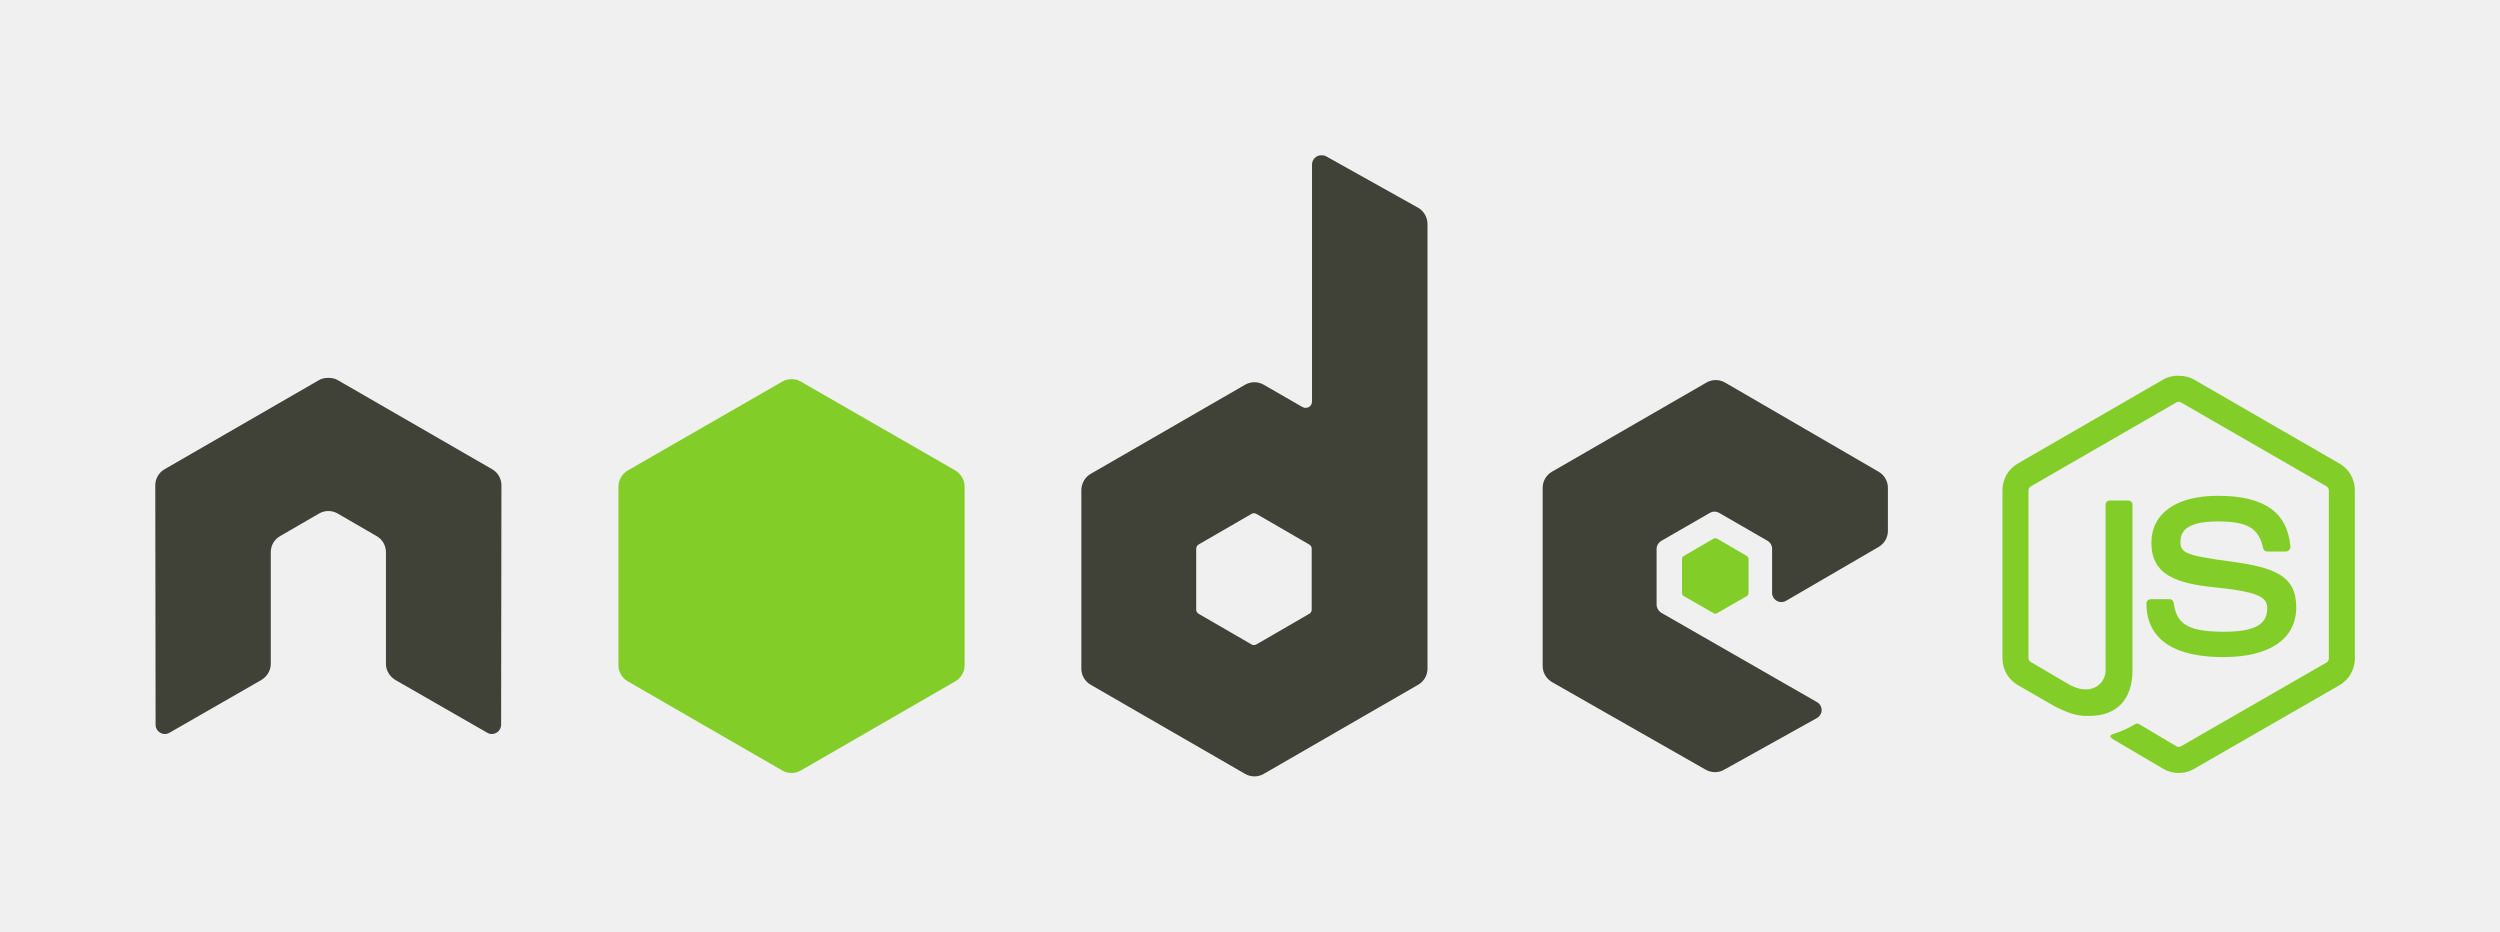
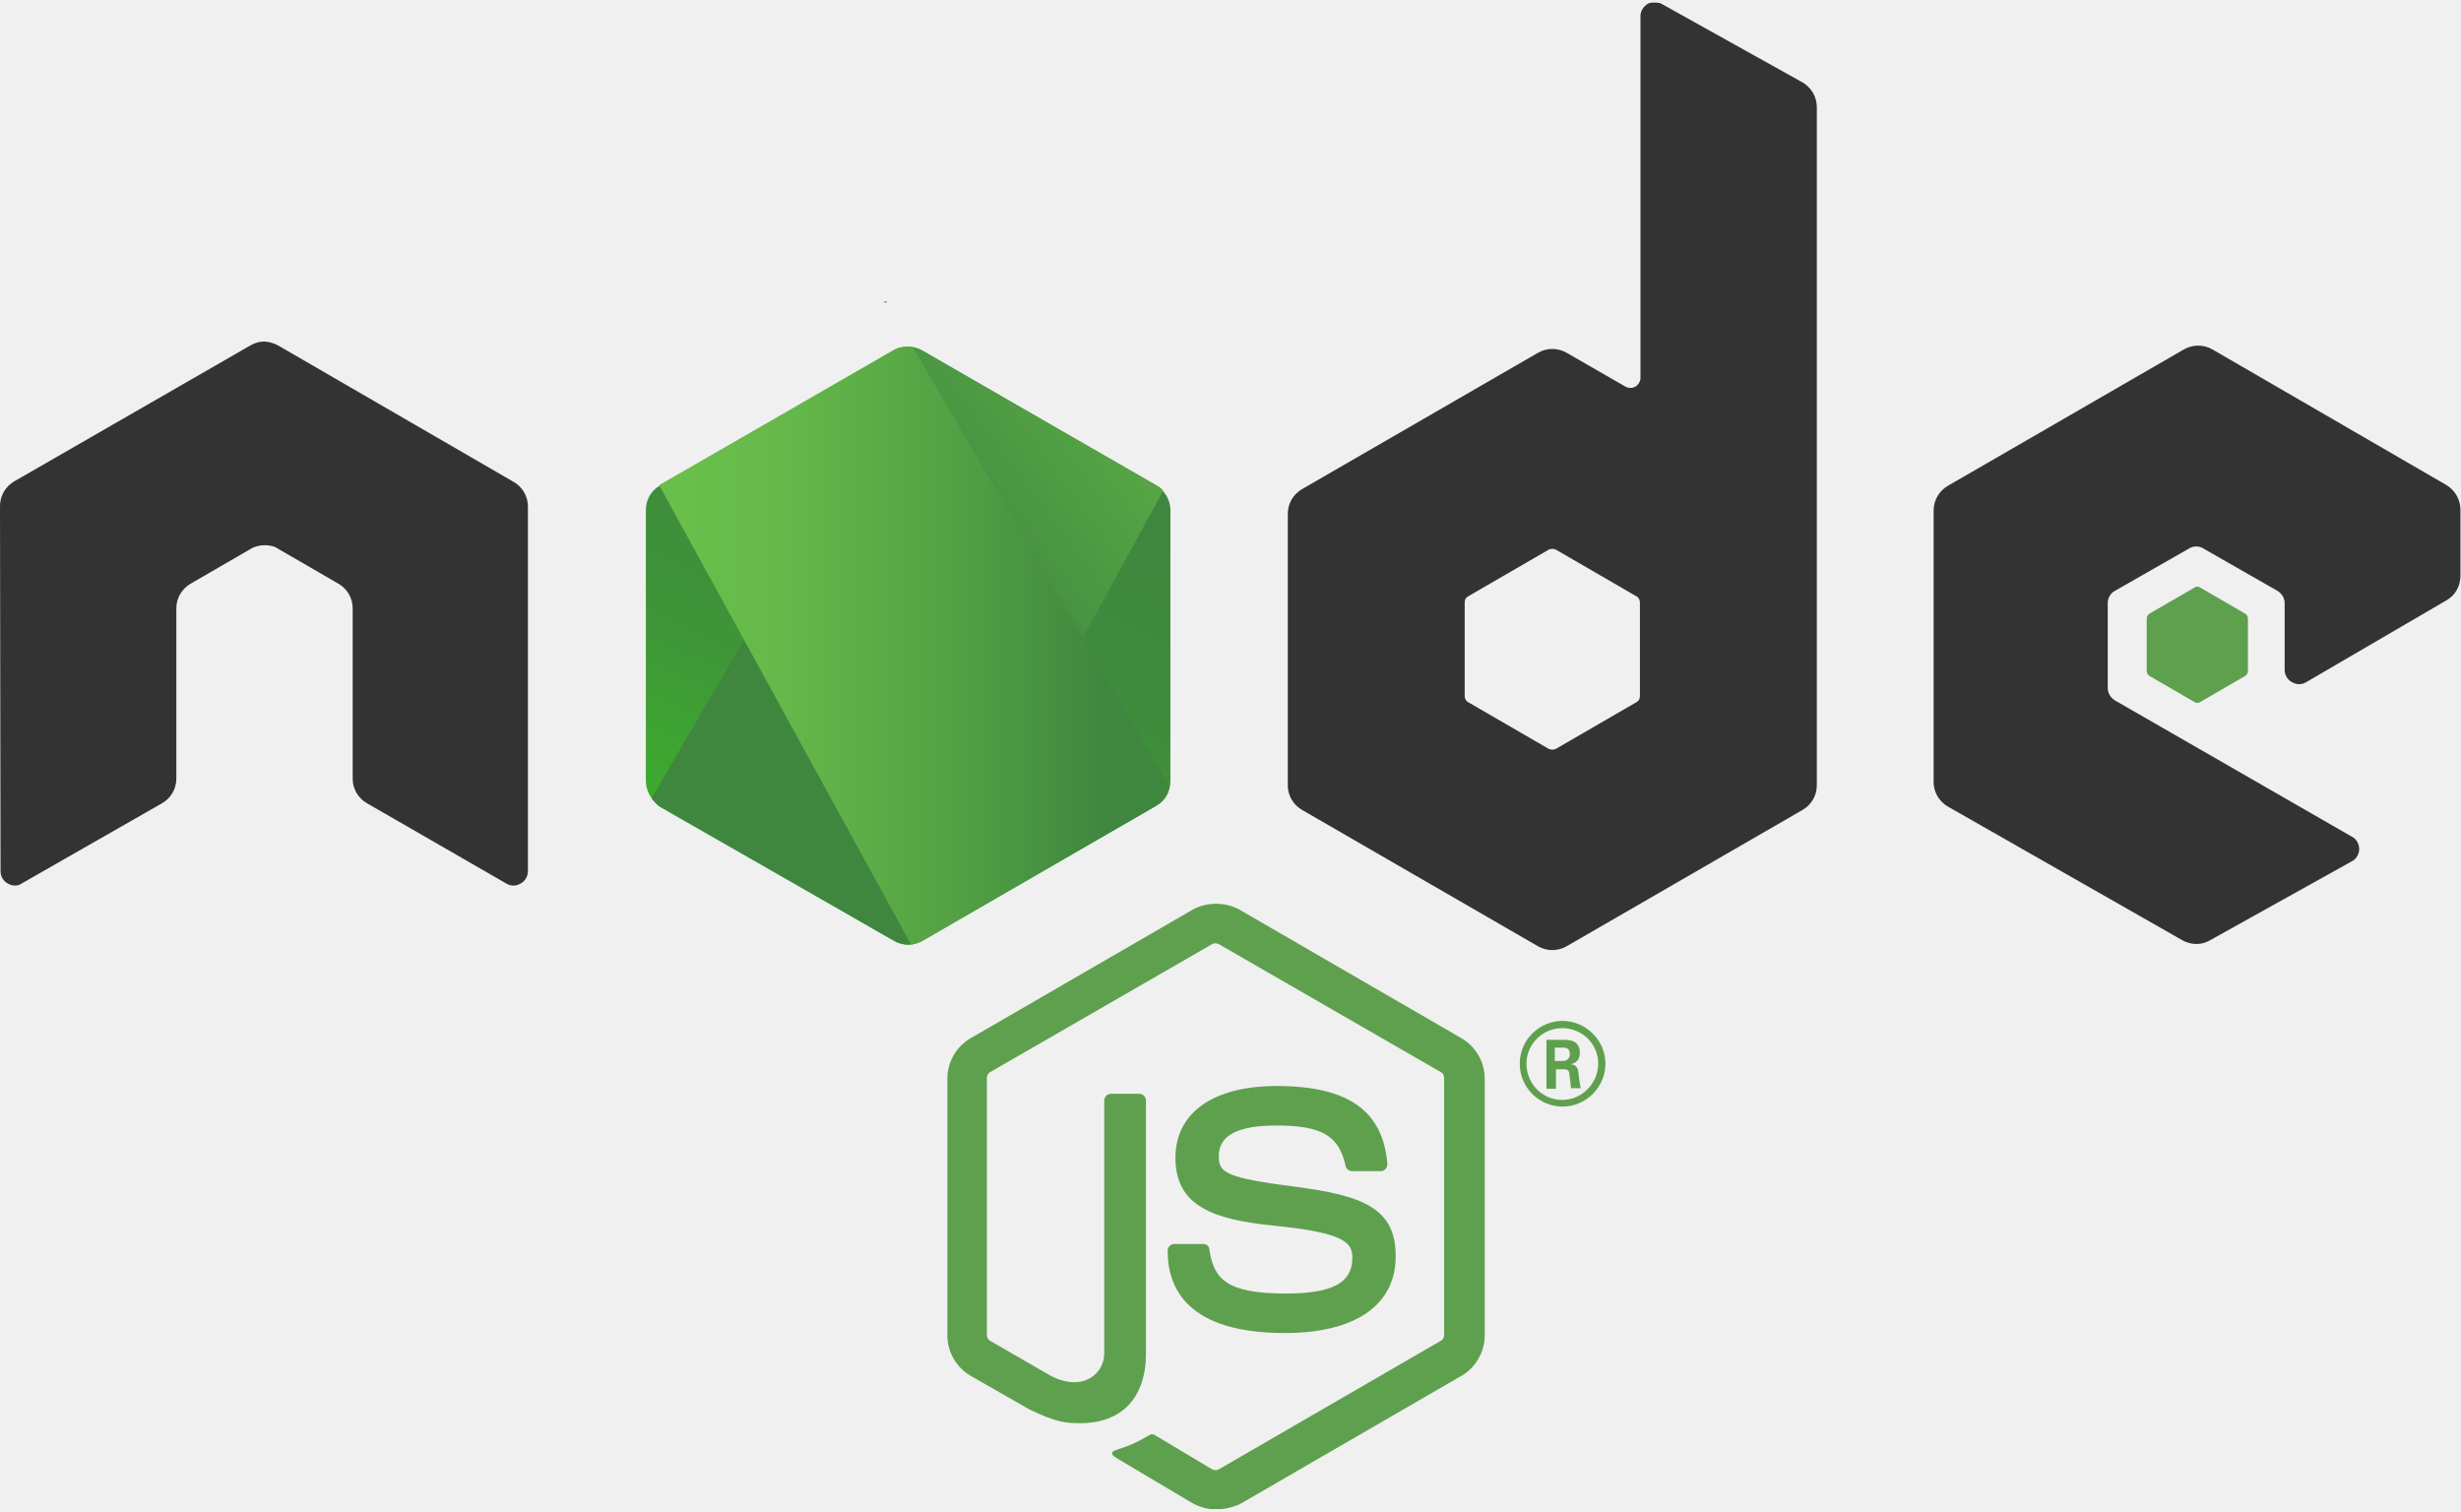
- <svg xmlns="http://www.w3.org/2000/svg" width="161" height="60" preserveAspectRatio="xMidYMid">
-   <g transform="matrix(.277129 0 0 .277129 9.76251 9.894026)">
-     <path d="M471.05 51.6c-1.245 0-2.455.257-3.526.863l-33.888 19.57c-2.193 1.263-3.526 3.65-3.526 6.188v39.07c0 2.537 1.333 4.92 3.526 6.187l8.85 5.1c4.3 2.12 5.886 2.086 7.843 2.086 6.366 0 10-3.863 10-10.577V81.542c0-.545-.472-.935-1.007-.935h-4.245c-.544 0-1.007.4-1.007.935v38.565c0 2.976-3.1 5.97-8.13 3.454l-9.2-5.396c-.325-.177-.576-.5-.576-.863v-39.07c0-.37.248-.748.576-.935l33.817-19.5c.317-.182.694-.182 1.007 0l33.817 19.5c.322.193.576.553.576.935v39.07c0 .373-.187.755-.504.935l-33.888 19.5c-.3.173-.7.173-1.007 0l-8.706-5.18c-.26-.152-.613-.14-.863 0-2.403 1.362-2.855 1.52-5.108 2.302-.555.193-1.4.494.288 1.44l11.368 6.7c1.082.626 2.288.935 3.526.935 1.255 0 2.443-.3 3.526-.935l33.888-19.5c2.193-1.276 3.526-3.65 3.526-6.187v-39.07c0-2.538-1.333-4.92-3.526-6.188l-33.888-19.57c-1.062-.606-2.28-.863-3.526-.863zm9.066 27.918c-9.65 0-15.397 4.107-15.397 10.936 0 7.4 5.704 9.444 14.966 10.36 11.08 1.085 11.944 2.712 11.944 4.893 0 3.783-3.016 5.396-10.145 5.396-8.956 0-10.925-2.236-11.584-6.7-.078-.478-.446-.863-.935-.863h-4.4a1.03 1.03 0 0 0-1.007 1.007c0 5.703 3.102 12.447 17.916 12.447 10.723 0 16.908-4.2 16.908-11.584 0-7.3-4.996-9.273-15.397-10.65-10.5-1.4-11.512-2.07-11.512-4.533 0-2.032.85-4.75 8.634-4.75 6.953 0 9.523 1.5 10.577 6.188.092.44.48.8.935.8h4.4c.27 0 .532-.166.72-.36.184-.207.314-.44.288-.72-.68-8.074-6.064-11.872-16.908-11.872z" fill="#83cd29" />
-     <path d="M271.82.383a2.18 2.18 0 0 0-1.079.288 2.18 2.18 0 0 0-1.079 1.871v55.042c0 .54-.252 1.024-.72 1.295a1.5 1.5 0 0 1-1.511 0l-8.994-5.18a4.31 4.31 0 0 0-4.317 0L218.218 74.42c-1.342.774-2.16 2.264-2.16 3.813v41.443a4.31 4.31 0 0 0 2.159 3.741l35.903 20.722a4.3 4.3 0 0 0 4.317 0l35.903-20.722a4.31 4.31 0 0 0 2.159-3.741V16.356c0-1.572-.858-3.047-2.23-3.813L272.9.598c-.336-.187-.708-.22-1.08-.216zM40.86 52.115c-.685.028-1.328.147-1.943.504L3.015 73.34a4.3 4.3 0 0 0-2.158 3.741L.93 132.7c0 .774.4 1.492 1.08 1.87.667.4 1.494.4 2.158 0l21.297-12.232c1.35-.8 2.23-2.196 2.23-3.74V92.623c0-1.55.815-2.97 2.16-3.74l9.066-5.252a4.25 4.25 0 0 1 2.158-.576 4.24 4.24 0 0 1 2.159.576L52.3 88.88c1.343.77 2.158 2.192 2.158 3.74v25.974c0 1.546.9 2.95 2.23 3.74l21.297 12.232c.67.4 1.495.4 2.158 0 .66-.38 1.08-1.097 1.08-1.87l.072-55.617a4.28 4.28 0 0 0-2.158-3.741L43.235 52.618c-.607-.356-1.253-.476-1.943-.504h-.43zm322.624.504a4.29 4.29 0 0 0-2.159.576l-35.903 20.722c-1.34.775-2.16 2.192-2.16 3.74V119.1c0 1.558.878 2.97 2.23 3.74l35.615 20.3c1.315.75 2.92.807 4.245.07l21.585-12.016c.685-.38 1.148-1.09 1.15-1.87s-.403-1.482-1.08-1.87l-36.12-20.722c-.676-.386-1.15-1.167-1.15-1.943V91.83c0-.774.48-1.484 1.15-1.87l11.224-6.476c.668-.386 1.488-.386 2.16 0L375.5 89.96a2.15 2.15 0 0 1 1.079 1.87v10.217a2.15 2.15 0 0 0 1.079 1.87c.673.388 1.488.39 2.16 0L401.33 91.4c1.335-.776 2.16-2.197 2.16-3.74v-10a4.32 4.32 0 0 0-2.159-3.741l-35.687-20.722a4.28 4.28 0 0 0-2.159-.576zm-107.35 30.94a1.21 1.21 0 0 1 .576.143l12.303 7.123c.334.193.576.55.576.935v14.246c0 .387-.24.743-.576.935l-12.303 7.123c-.335.19-.744.19-1.08 0l-12.303-7.123c-.335-.193-.576-.55-.576-.935V91.758c0-.386.242-.74.576-.935l12.303-7.122c.168-.097.316-.143.504-.143v-.001z" fill="#404137" />
-     <path d="M148.714 52.402a4.31 4.31 0 0 0-2.16.576l-35.903 20.65c-1.342.774-2.158 2.265-2.158 3.813v41.443a4.3 4.3 0 0 0 2.158 3.74l35.903 20.722a4.3 4.3 0 0 0 4.317 0l35.903-20.722a4.31 4.31 0 0 0 2.159-3.741V77.44c0-1.55-.816-3.04-2.16-3.813l-35.903-20.65a4.27 4.27 0 0 0-2.16-.576zm214.7 36.983c-.143 0-.302 0-.432.07l-6.907 4.03a.84.84 0 0 0-.432.719v7.915c0 .298.173.57.432.72l6.907 3.957a.75.75 0 0 0 .79 0l6.907-3.957c.256-.147.432-.422.432-.72v-7.915c0-.298-.175-.57-.432-.72l-6.907-4.03c-.128-.076-.216-.07-.36-.07z" fill="#83cd29" />
+ <svg xmlns="http://www.w3.org/2000/svg" width="267" height="164" fill="none" viewBox="0 0 289 177">
+   <g clip-path="url(#a)">
+     <mask id="b" width="289" height="177" x="0" y="0" maskUnits="userSpaceOnUse" style="mask-type:luminance">
+       <path fill="#fff" d="M289 0H0v177h289z" />
+     </mask>
+     <g mask="url(#b)">
+       <path fill="#5FA04E" d="M142.802 177c-.98 0-1.895-.261-2.744-.719l-8.688-5.161c-1.307-.719-.653-.98-.262-1.111 1.764-.588 2.091-.719 3.92-1.764.196-.131.457-.066.653.065l6.663 3.986c.262.13.588.13.784 0l26.065-15.093c.262-.131.392-.392.392-.719v-30.121c0-.326-.13-.588-.392-.718l-26.065-15.028c-.261-.131-.588-.131-.784 0l-26.064 15.028c-.262.13-.392.457-.392.718v30.121c0 .261.13.588.392.719l7.12 4.116c3.854 1.96 6.271-.327 6.271-2.614v-29.728c0-.392.327-.784.784-.784h3.332c.392 0 .784.326.784.784v29.728c0 5.162-2.809 8.168-7.709 8.168-1.502 0-2.678 0-6.01-1.634l-6.859-3.92a5.52 5.52 0 0 1-2.743-4.77v-30.12a5.51 5.51 0 0 1 2.743-4.77l26.065-15.093c1.633-.915 3.854-.915 5.487 0l26.065 15.093a5.51 5.51 0 0 1 2.744 4.77v30.12c0 1.96-1.045 3.79-2.744 4.77l-26.065 15.093c-.784.327-1.763.588-2.743.588" />
+       <path fill="#5FA04E" d="M150.902 156.288c-11.432 0-13.784-5.227-13.784-9.67 0-.392.327-.784.784-.784h3.397c.392 0 .719.261.719.653.522 3.463 2.025 5.162 8.949 5.162 5.488 0 7.839-1.241 7.839-4.182 0-1.698-.653-2.94-9.211-3.789-7.12-.719-11.562-2.287-11.562-7.971 0-5.293 4.442-8.429 11.889-8.429 8.362 0 12.477 2.875 13 9.147q0 .294-.196.588c-.131.131-.327.262-.523.262h-3.462a.77.77 0 0 1-.719-.588c-.784-3.594-2.809-4.77-8.165-4.77-6.01 0-6.729 2.091-6.729 3.659 0 1.895.849 2.483 8.95 3.528 8.035 1.045 11.824 2.548 11.824 8.167 0 5.75-4.769 9.017-13 9.017m37.627-31.624c0 2.745-2.286 5.031-5.03 5.031-2.743 0-5.03-2.221-5.03-5.031 0-2.874 2.352-5.031 5.03-5.031s5.03 2.222 5.03 5.031m-9.276 0c0 2.353 1.895 4.247 4.181 4.247 2.352 0 4.246-1.96 4.246-4.247 0-2.352-1.894-4.181-4.246-4.181-2.221 0-4.181 1.829-4.181 4.181m2.352-2.809h1.96c.653 0 1.959 0 1.959 1.503 0 1.045-.653 1.241-1.045 1.372.784.065.849.588.915 1.307.065.457.13 1.241.261 1.502h-1.176c0-.261-.196-1.698-.196-1.764-.065-.326-.196-.457-.588-.457h-.98v2.287h-1.11zm1.045 2.483h.849c.719 0 .85-.523.85-.784 0-.784-.523-.784-.85-.784h-.914v1.568z" />
+       <path fill="#333" fill-rule="evenodd" d="M61.994 59.196a3.32 3.32 0 0 0-1.699-2.875L32.663 40.313c-.457-.26-.98-.392-1.503-.457h-.26c-.523 0-1.045.196-1.503.457L1.698 56.256A3.35 3.35 0 0 0 0 59.196l.065 42.862c0 .588.327 1.176.85 1.437.522.327 1.175.327 1.633 0l16.462-9.409a3.32 3.32 0 0 0 1.698-2.874v-20.06c0-1.175.653-2.286 1.699-2.874l6.99-4.051c.522-.327 1.11-.457 1.698-.457s1.176.13 1.633.457l6.99 4.051a3.32 3.32 0 0 1 1.698 2.875V91.21c0 1.177.654 2.287 1.699 2.875l16.331 9.409a1.59 1.59 0 0 0 1.699 0c.522-.261.849-.849.849-1.437zm133.133-59c-.522-.261-1.176-.261-1.633 0-.522.327-.849.85-.849 1.437v42.47c0 .392-.196.784-.588 1.045a1.25 1.25 0 0 1-1.176 0l-6.924-3.985a3.37 3.37 0 0 0-3.332 0L152.927 57.17a3.33 3.33 0 0 0-1.698 2.874v31.95c0 1.177.653 2.287 1.698 2.875l27.698 16.008a3.37 3.37 0 0 0 3.332 0l27.698-16.008a3.32 3.32 0 0 0 1.698-2.874V12.349a3.35 3.35 0 0 0-1.698-2.94zm-2.547 81.28c0 .327-.131.588-.392.719l-9.473 5.488a.97.97 0 0 1-.849 0l-9.472-5.488c-.261-.13-.392-.457-.392-.719V70.5c0-.326.131-.588.392-.718l9.472-5.489a.97.97 0 0 1 .849 0l9.473 5.489c.261.13.392.457.392.718v10.977Zm94.721-11.238c1.046-.588 1.634-1.699 1.634-2.875v-7.775a3.4 3.4 0 0 0-1.634-2.875l-27.502-15.942a3.37 3.37 0 0 0-3.331 0L228.77 56.779a3.33 3.33 0 0 0-1.699 2.874v31.95c0 1.177.654 2.287 1.699 2.875l27.502 15.681c1.045.589 2.286.589 3.266 0l16.658-9.277c.523-.262.849-.85.849-1.438s-.326-1.176-.849-1.437l-27.829-16.008c-.522-.327-.849-.85-.849-1.438v-9.996c0-.588.327-1.176.849-1.438l8.689-4.965a1.59 1.59 0 0 1 1.698 0l8.688 4.965c.523.327.85.85.85 1.438v7.84c0 .588.326 1.176.849 1.438a1.59 1.59 0 0 0 1.698 0z" clip-rule="evenodd" />
+       <path fill="#5FA04E" fill-rule="evenodd" d="M257.709 68.735a.59.59 0 0 1 .653 0l5.291 3.071c.196.13.327.327.327.588v6.142a.69.69 0 0 1-.327.588l-5.291 3.07a.59.59 0 0 1-.653 0l-5.292-3.07a.69.69 0 0 1-.326-.588v-6.142c0-.261.13-.457.326-.588l5.292-3.07Z" clip-rule="evenodd" />
+       <path fill="url(#c)" d="M108.31 40.901a3.37 3.37 0 0 0-3.332 0L77.476 56.778c-1.045.589-1.633 1.7-1.633 2.875v31.82c0 1.176.653 2.287 1.633 2.875l27.502 15.877a3.37 3.37 0 0 0 3.332 0l27.502-15.877c1.045-.588 1.633-1.7 1.633-2.875v-31.82a3.4 3.4 0 0 0-1.633-2.874L108.31 40.9Z" />
+       <path fill="url(#d)" d="M135.877 56.779 108.244 40.9a4.5 4.5 0 0 0-.849-.326L76.5 93.5c.261.327.673.804 1 1l27.478 15.725c.784.457 1.698.588 2.548.326l29.069-53.184a2.04 2.04 0 0 0-.718-.588" />
+       <path fill="url(#e)" d="m104.063 35.086-.392.196h.523z" />
+       <path fill="url(#f)" d="M135.809 94.348c.784-.458 1.491-1.315 1.491-2.348l-30.104-51.49c-.784-.131-1.633-.066-2.352.391L77.408 56.713 107 110.682a4.5 4.5 0 0 0 1.241-.392z" />
+     </g>
  </g>
+   <defs>
+     <linearGradient id="c" x1="117.844" x2="92.971" y1="52.726" y2="103.459" gradientUnits="userSpaceOnUse">
+       <stop stop-color="#3F873F" />
+       <stop offset=".33" stop-color="#3F8B3D" />
+       <stop offset=".637" stop-color="#3E9638" />
+       <stop offset=".934" stop-color="#3DA92E" />
+       <stop offset="1" stop-color="#3DAE2B" />
+     </linearGradient>
+     <linearGradient id="d" x1="102.464" x2="172.246" y1="79.278" y2="27.73" gradientUnits="userSpaceOnUse">
+       <stop offset=".138" stop-color="#3F873F" />
+       <stop offset=".402" stop-color="#52A044" />
+       <stop offset=".713" stop-color="#64B749" />
+       <stop offset=".908" stop-color="#6ABF4B" />
+     </linearGradient>
+     <linearGradient id="e" x1="74.834" x2="138.473" y1="35.163" y2="35.163" gradientUnits="userSpaceOnUse">
+       <stop offset=".092" stop-color="#6ABF4B" />
+       <stop offset=".287" stop-color="#64B749" />
+       <stop offset=".598" stop-color="#52A044" />
+       <stop offset=".862" stop-color="#3F873F" />
+     </linearGradient>
+     <linearGradient id="f" x1="74.835" x2="138.473" y1="75.553" y2="75.553" gradientUnits="userSpaceOnUse">
+       <stop offset=".092" stop-color="#6ABF4B" />
+       <stop offset=".287" stop-color="#64B749" />
+       <stop offset=".598" stop-color="#52A044" />
+       <stop offset=".862" stop-color="#3F873F" />
+     </linearGradient>
+     <clipPath id="a">
+       <path fill="#fff" d="M0 0h289v177H0z" />
+     </clipPath>
+   </defs>
</svg>
